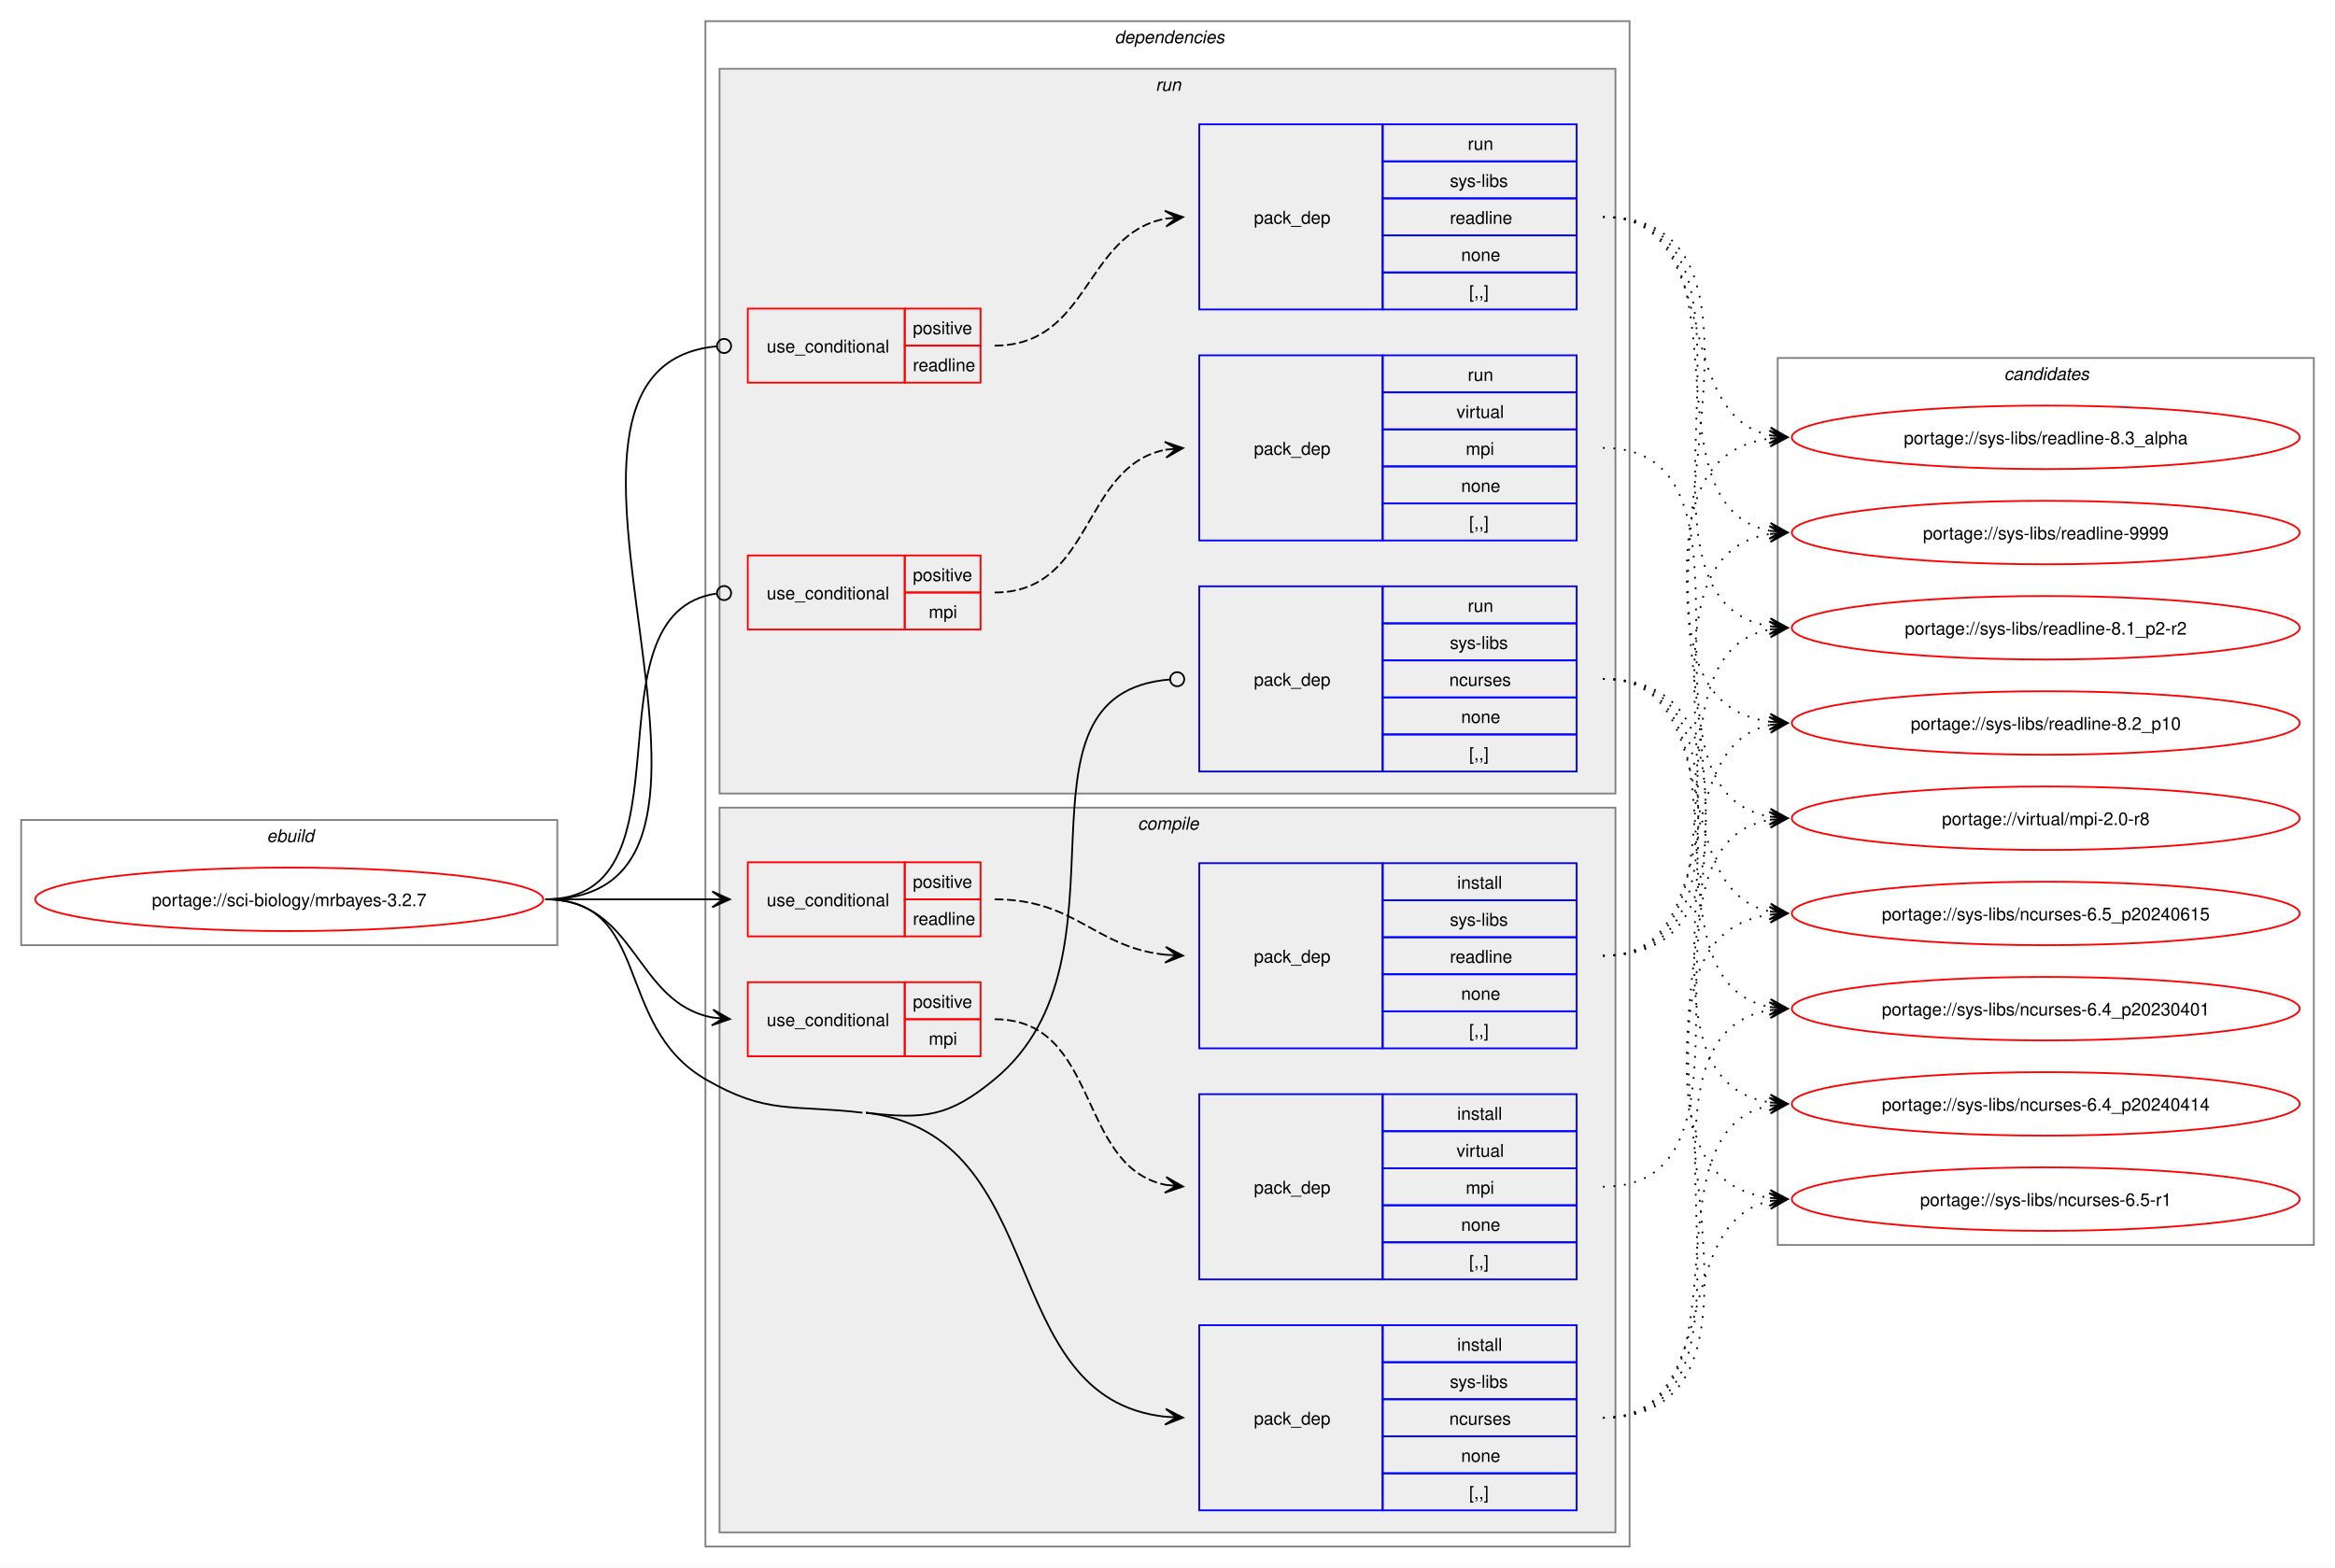
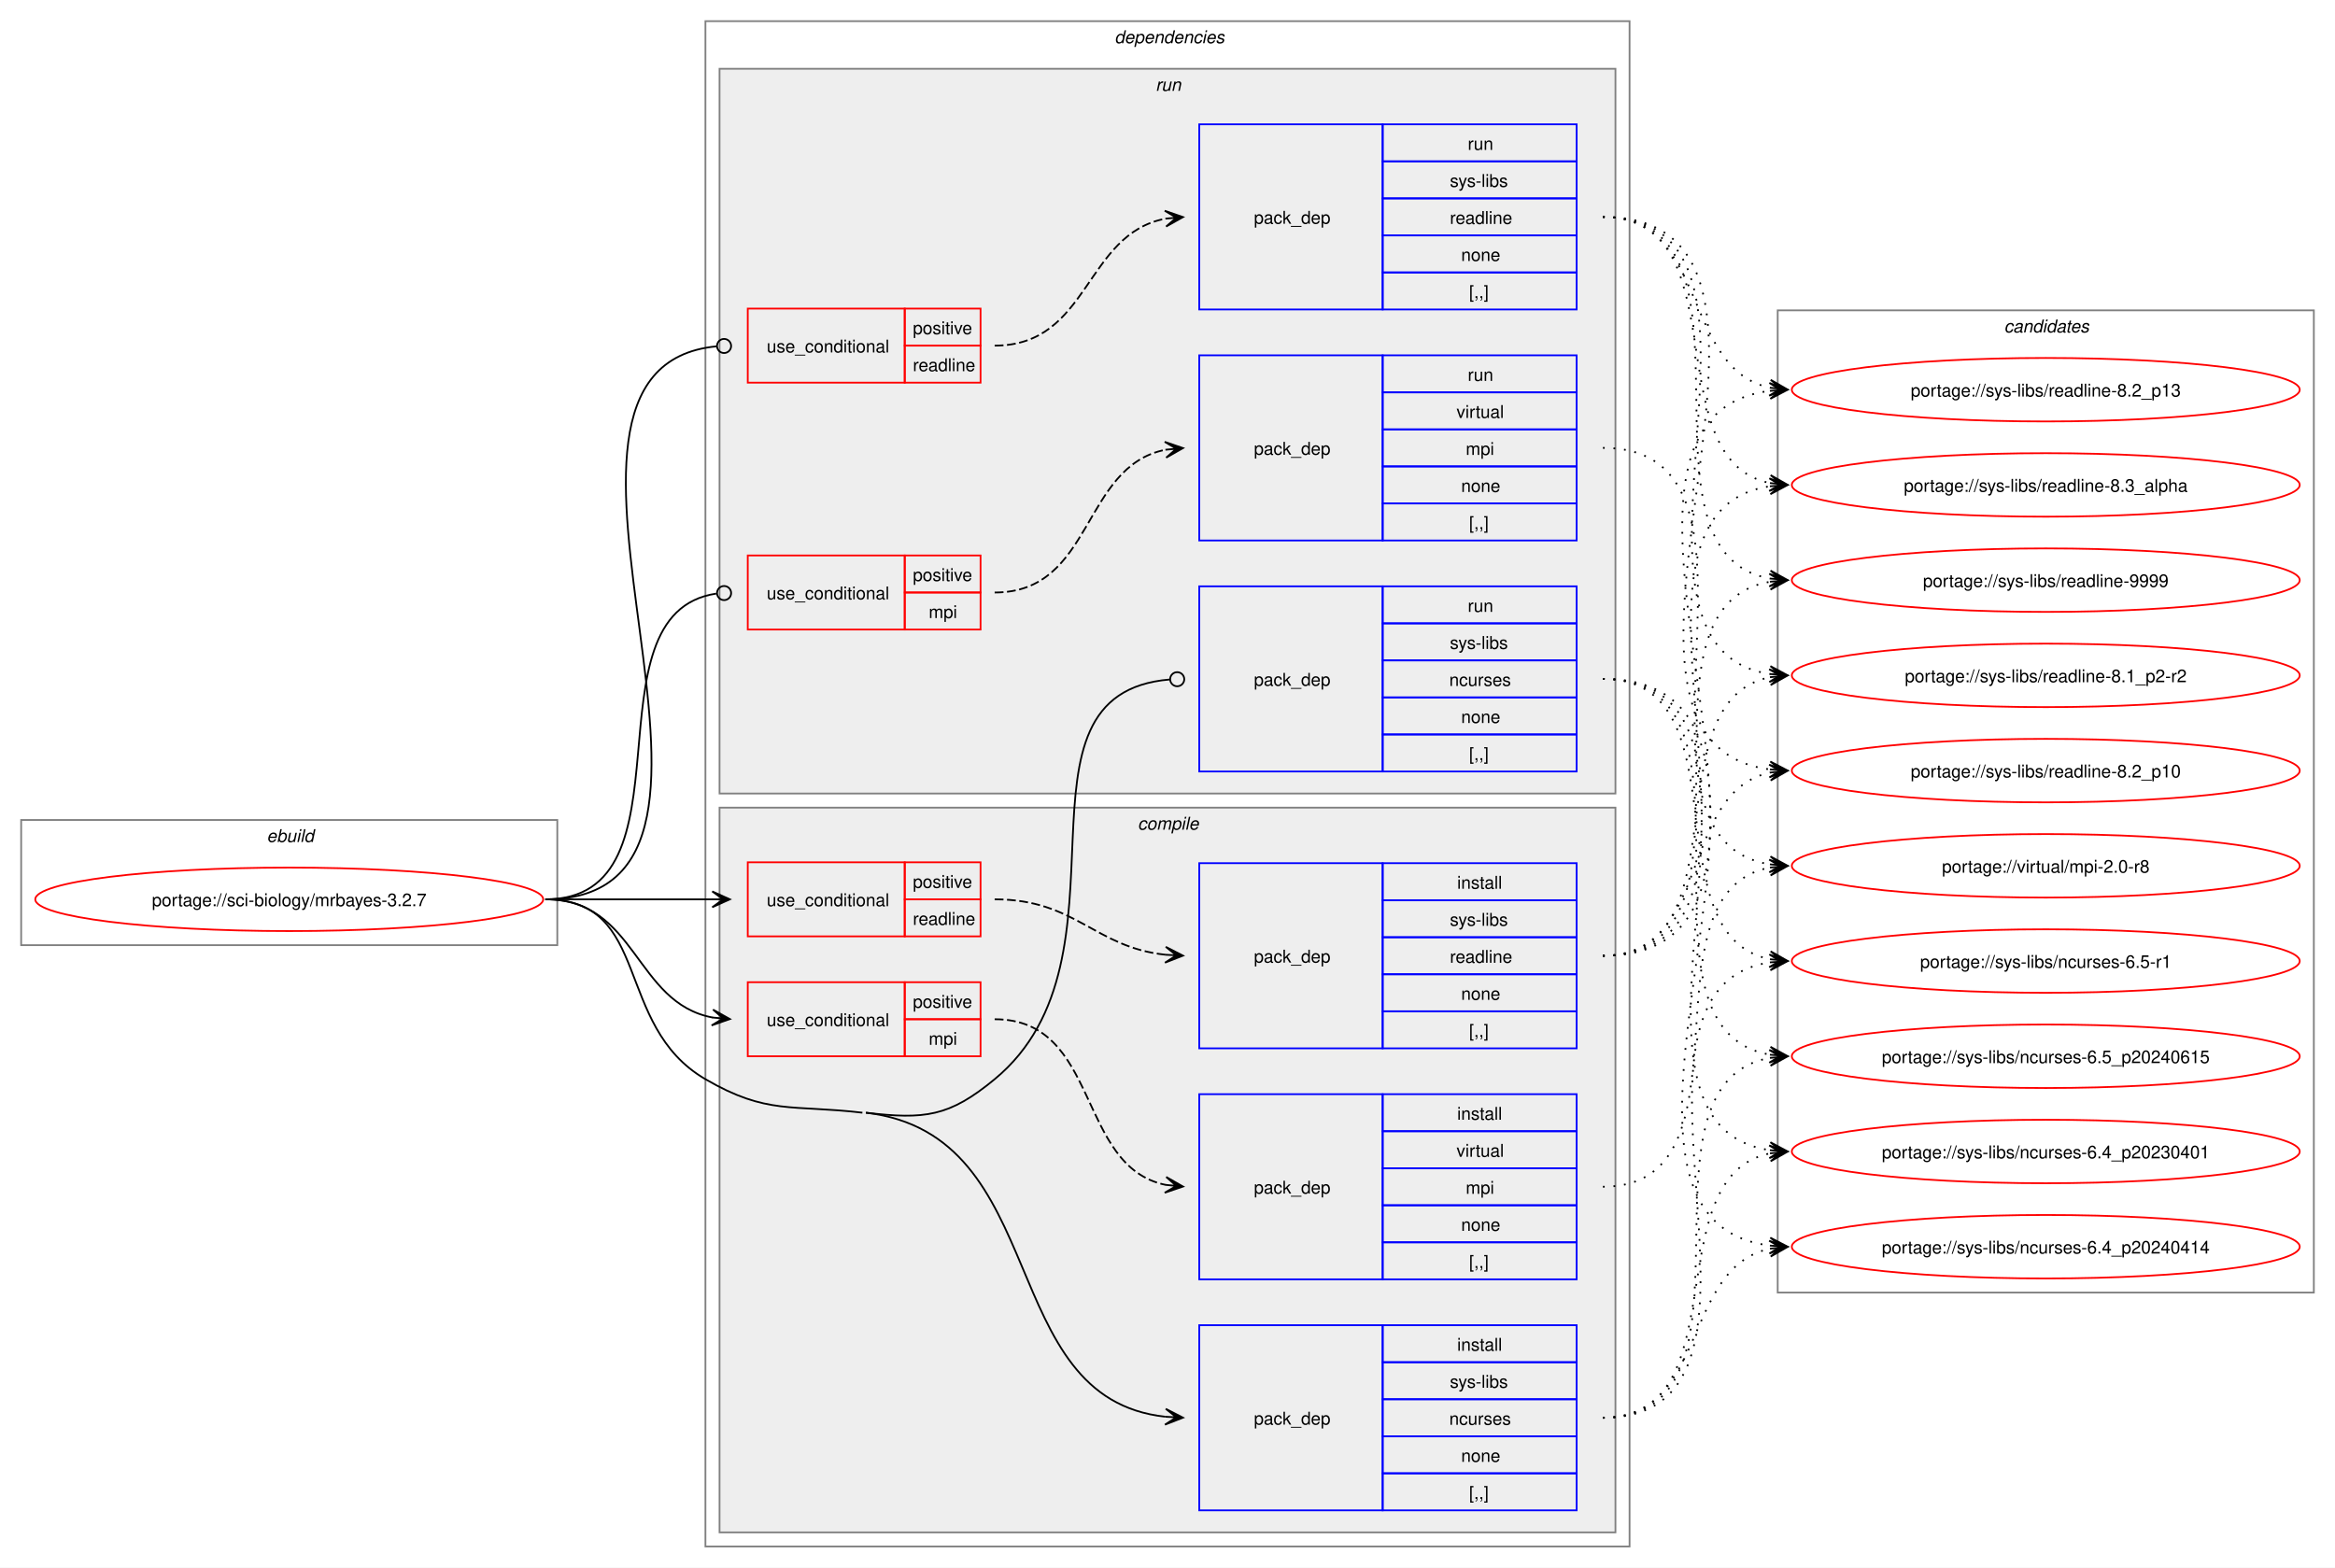
<svg xmlns="http://www.w3.org/2000/svg" xmlns:xlink="http://www.w3.org/1999/xlink" width="1324pt" height="889pt" viewBox="0.00 0.00 1324.00 889.00">
  <g id="graph0" class="graph" transform="scale(1 1) rotate(0) translate(4 885)">
    <polygon fill="white" stroke="none" points="-4,4 -4,-885 1320,-885 1320,4 -4,4" />
    <g id="clust1" class="cluster">
      <polygon fill="none" stroke="gray" points="8,-349 8,-420 312,-420 312,-349 8,-349" />
      <text text-anchor="start" x="147.25" y="-407.5" font-family="Helvetica,sans-Serif" font-style="italic" font-size="10.00">ebuild</text>
    </g>
    <g id="clust2" class="cluster">
      <polygon fill="none" stroke="gray" points="396,-8 396,-873 920,-873 920,-8 396,-8" />
      <text text-anchor="start" x="628" y="-860.5" font-family="Helvetica,sans-Serif" font-style="italic" font-size="10.00">dependencies</text>
    </g>
    <g id="clust3" class="cluster">
      <polygon fill="#eeeeee" stroke="gray" points="404,-16 404,-427 912,-427 912,-16 404,-16" />
      <text text-anchor="start" x="641.12" y="-414.5" font-family="Helvetica,sans-Serif" font-style="italic" font-size="10.00">compile</text>
    </g>
    <g id="clust10" class="cluster">
      <polygon fill="#eeeeee" stroke="gray" points="404,-435 404,-846 912,-846 912,-435 404,-435" />
      <text text-anchor="start" x="651.25" y="-833.5" font-family="Helvetica,sans-Serif" font-style="italic" font-size="10.00">run</text>
    </g>
    <g id="clust16" class="cluster">
-       <polygon fill="none" stroke="gray" points="1004,-179 1004,-682 1308,-682 1308,-179 1004,-179" />
-       <text text-anchor="start" x="1132.38" y="-669.5" font-family="Helvetica,sans-Serif" font-style="italic" font-size="10.00">candidates</text>
+       <polygon fill="none" stroke="gray" points="1004,-152 1004,-709 1308,-709 1308,-152 1004,-152" />
+       <text text-anchor="start" x="1132.38" y="-696.5" font-family="Helvetica,sans-Serif" font-style="italic" font-size="10.00">candidates</text>
    </g>
    <g id="node1" class="node">
      <g id="a_node1">
        <a xlink:href="../sci-biology/mrbayes-3.2.7.svg" xlink:title="portage://sci-biology/mrbayes-3.2.7">
          <ellipse fill="none" stroke="red" cx="160" cy="-375" rx="144" ry="18" />
          <text text-anchor="middle" x="160" y="-371.12" font-family="Helvetica,sans-Serif" font-size="10.00">portage://sci-biology/mrbayes-3.2.7</text>
        </a>
      </g>
    </g>
    <g id="node2" class="node">
      <polygon fill="none" stroke="red" points="420,-286 420,-328 509,-328 509,-286 420,-286" />
      <text text-anchor="start" x="430.75" y="-303.12" font-family="Helvetica,sans-Serif" font-size="10.00">use_conditional</text>
      <polygon fill="none" stroke="red" points="509,-307 509,-328 552,-328 552,-307 509,-307" />
      <text text-anchor="start" x="513.62" y="-313.5" font-family="Helvetica,sans-Serif" font-size="10.00">positive</text>
      <polygon fill="none" stroke="red" points="509,-286 509,-307 552,-307 552,-286 509,-286" />
      <text text-anchor="start" x="522.62" y="-292.5" font-family="Helvetica,sans-Serif" font-size="10.00">mpi</text>
    </g>
    <g id="edge2" class="edge">
      <path fill="none" stroke="black" d="M305.23,-375C357.21,-375 355.7,-316.23 400.15,-307.96" />
      <polygon fill="black" stroke="black" points="409.86,-307.11 400.29,-312.47 406.09,-307.44 399.9,-307.98 399.9,-307.98 399.9,-307.98 406.09,-307.44 399.5,-303.5 409.86,-307.11" />
    </g>
    <g id="node4" class="node">
      <polygon fill="none" stroke="red" points="420,-354 420,-396 509,-396 509,-354 420,-354" />
      <text text-anchor="start" x="430.75" y="-371.12" font-family="Helvetica,sans-Serif" font-size="10.00">use_conditional</text>
      <polygon fill="none" stroke="red" points="509,-375 509,-396 552,-396 552,-375 509,-375" />
      <text text-anchor="start" x="513.62" y="-381.5" font-family="Helvetica,sans-Serif" font-size="10.00">positive</text>
      <polygon fill="none" stroke="red" points="509,-354 509,-375 552,-375 552,-354 509,-354" />
      <text text-anchor="start" x="513.62" y="-360.5" font-family="Helvetica,sans-Serif" font-size="10.00">readline</text>
    </g>
    <g id="edge4" class="edge">
      <path fill="none" stroke="black" d="M305.23,-375C348.41,-375 361.87,-375 400.17,-375" />
      <polygon fill="black" stroke="black" points="409.85,-375 399.85,-379.5 406.07,-375 399.85,-375 399.85,-375 399.85,-375 406.07,-375 399.85,-370.5 409.85,-375" />
    </g>
    <g id="node6" class="node">
      <polygon fill="none" stroke="blue" points="676,-28.5 676,-133.5 780,-133.5 780,-28.5 676,-28.5" />
      <text text-anchor="start" x="707" y="-77.12" font-family="Helvetica,sans-Serif" font-size="10.00">pack_dep</text>
      <polygon fill="none" stroke="blue" points="780,-112.5 780,-133.5 890,-133.5 890,-112.5 780,-112.5" />
      <text text-anchor="start" x="822.25" y="-119" font-family="Helvetica,sans-Serif" font-size="10.00">install</text>
      <polygon fill="none" stroke="blue" points="780,-91.5 780,-112.5 890,-112.5 890,-91.5 780,-91.5" />
      <text text-anchor="start" x="818.12" y="-98" font-family="Helvetica,sans-Serif" font-size="10.00">sys-libs</text>
      <polygon fill="none" stroke="blue" points="780,-70.5 780,-91.5 890,-91.5 890,-70.5 780,-70.5" />
      <text text-anchor="start" x="817.75" y="-77" font-family="Helvetica,sans-Serif" font-size="10.00">ncurses</text>
      <polygon fill="none" stroke="blue" points="780,-49.5 780,-70.5 890,-70.5 890,-49.5 780,-49.5" />
      <text text-anchor="start" x="824.5" y="-56" font-family="Helvetica,sans-Serif" font-size="10.00">none</text>
      <polygon fill="none" stroke="blue" points="780,-28.5 780,-49.5 890,-49.5 890,-28.5 780,-28.5" />
      <text text-anchor="start" x="829" y="-35" font-family="Helvetica,sans-Serif" font-size="10.00">[,,]</text>
    </g>
    <g id="edge5" class="edge">
      <path fill="none" stroke="black" d="M487,-254C593.63,-241.45 559.4,-92.07 656.81,-81.58" />
      <polygon fill="black" stroke="black" points="666.78,-81.06 657.03,-86.07 663.01,-81.26 656.8,-81.58 656.8,-81.58 656.8,-81.58 663.01,-81.26 656.56,-77.09 666.78,-81.06" />
      <path fill="none" stroke="black" d="M305.23,-375C365.92,-375 343.55,-303.52 396,-273 430.96,-252.66 444.83,-258.73 485,-254" />
    </g>
    <g id="node7" class="node">
      <polygon fill="none" stroke="red" points="420,-528 420,-570 509,-570 509,-528 420,-528" />
      <text text-anchor="start" x="430.75" y="-545.12" font-family="Helvetica,sans-Serif" font-size="10.00">use_conditional</text>
      <polygon fill="none" stroke="red" points="509,-549 509,-570 552,-570 552,-549 509,-549" />
      <text text-anchor="start" x="513.62" y="-555.5" font-family="Helvetica,sans-Serif" font-size="10.00">positive</text>
      <polygon fill="none" stroke="red" points="509,-528 509,-549 552,-549 552,-528 509,-528" />
      <text text-anchor="start" x="522.62" y="-534.5" font-family="Helvetica,sans-Serif" font-size="10.00">mpi</text>
    </g>
    <g id="edge7" class="edge">
      <path fill="none" stroke="black" d="M305.23,-375C392.57,-375 325.64,-536.98 402.12,-548.37" />
      <ellipse fill="none" stroke="black" cx="406.58" cy="-548.68" rx="4" ry="4" />
    </g>
    <g id="node9" class="node">
      <polygon fill="none" stroke="red" points="420,-668 420,-710 509,-710 509,-668 420,-668" />
      <text text-anchor="start" x="430.75" y="-685.12" font-family="Helvetica,sans-Serif" font-size="10.00">use_conditional</text>
      <polygon fill="none" stroke="red" points="509,-689 509,-710 552,-710 552,-689 509,-689" />
      <text text-anchor="start" x="513.62" y="-695.5" font-family="Helvetica,sans-Serif" font-size="10.00">positive</text>
      <polygon fill="none" stroke="red" points="509,-668 509,-689 552,-689 552,-668 509,-668" />
      <text text-anchor="start" x="513.62" y="-674.5" font-family="Helvetica,sans-Serif" font-size="10.00">readline</text>
    </g>
    <g id="edge9" class="edge">
      <path fill="none" stroke="black" d="M305.23,-375C449.48,-375 271.4,-676.25 402.43,-688.61" />
      <ellipse fill="none" stroke="black" cx="406.57" cy="-688.8" rx="4" ry="4" />
    </g>
    <g id="node11" class="node">
      <polygon fill="none" stroke="blue" points="676,-447.5 676,-552.5 780,-552.5 780,-447.5 676,-447.5" />
      <text text-anchor="start" x="707" y="-496.12" font-family="Helvetica,sans-Serif" font-size="10.00">pack_dep</text>
      <polygon fill="none" stroke="blue" points="780,-531.5 780,-552.5 890,-552.5 890,-531.5 780,-531.5" />
      <text text-anchor="start" x="828.25" y="-538" font-family="Helvetica,sans-Serif" font-size="10.00">run</text>
      <polygon fill="none" stroke="blue" points="780,-510.5 780,-531.5 890,-531.5 890,-510.5 780,-510.5" />
      <text text-anchor="start" x="818.12" y="-517" font-family="Helvetica,sans-Serif" font-size="10.00">sys-libs</text>
      <polygon fill="none" stroke="blue" points="780,-489.5 780,-510.5 890,-510.5 890,-489.5 780,-489.5" />
      <text text-anchor="start" x="817.75" y="-496" font-family="Helvetica,sans-Serif" font-size="10.00">ncurses</text>
      <polygon fill="none" stroke="blue" points="780,-468.5 780,-489.5 890,-489.5 890,-468.5 780,-468.5" />
      <text text-anchor="start" x="824.5" y="-475" font-family="Helvetica,sans-Serif" font-size="10.00">none</text>
      <polygon fill="none" stroke="blue" points="780,-447.5 780,-468.5 890,-468.5 890,-447.5 780,-447.5" />
      <text text-anchor="start" x="829" y="-454" font-family="Helvetica,sans-Serif" font-size="10.00">[,,]</text>
    </g>
    <g id="edge10" class="edge">
      <path fill="none" stroke="black" d="M487,-254C520.3,-250.08 534.16,-251.64 560,-273 643.77,-342.23 561.06,-491.54 659.28,-499.66" />
      <ellipse fill="none" stroke="black" cx="663.5" cy="-499.82" rx="4" ry="4" />
    </g>
    <g id="node3" class="node">
      <polygon fill="none" stroke="blue" points="676,-159.5 676,-264.5 780,-264.5 780,-159.5 676,-159.5" />
      <text text-anchor="start" x="707" y="-208.12" font-family="Helvetica,sans-Serif" font-size="10.00">pack_dep</text>
      <polygon fill="none" stroke="blue" points="780,-243.5 780,-264.5 890,-264.5 890,-243.5 780,-243.5" />
      <text text-anchor="start" x="822.25" y="-250" font-family="Helvetica,sans-Serif" font-size="10.00">install</text>
      <polygon fill="none" stroke="blue" points="780,-222.5 780,-243.5 890,-243.5 890,-222.5 780,-222.5" />
      <text text-anchor="start" x="821.88" y="-229" font-family="Helvetica,sans-Serif" font-size="10.00">virtual</text>
      <polygon fill="none" stroke="blue" points="780,-201.5 780,-222.5 890,-222.5 890,-201.5 780,-201.5" />
      <text text-anchor="start" x="827.12" y="-208" font-family="Helvetica,sans-Serif" font-size="10.00">mpi</text>
      <polygon fill="none" stroke="blue" points="780,-180.5 780,-201.5 890,-201.5 890,-180.5 780,-180.5" />
      <text text-anchor="start" x="824.5" y="-187" font-family="Helvetica,sans-Serif" font-size="10.00">none</text>
      <polygon fill="none" stroke="blue" points="780,-159.5 780,-180.5 890,-180.5 890,-159.5 780,-159.5" />
      <text text-anchor="start" x="829" y="-166" font-family="Helvetica,sans-Serif" font-size="10.00">[,,]</text>
    </g>
    <g id="edge1" class="edge">
      <path fill="none" stroke="black" stroke-dasharray="5,2" d="M560,-307C619.93,-307 606.23,-223.5 656.95,-213.07" />
      <polygon fill="black" stroke="black" points="666.79,-212.12 657.27,-217.56 663.02,-212.48 656.83,-213.08 656.83,-213.08 656.83,-213.08 663.02,-212.48 656.4,-208.6 666.79,-212.12" />
    </g>
    <g id="node12" class="node">
      <g id="a_node12">
        <a xlink:href="../virtual/mpi-2.0-r8.svg" xlink:title="portage://virtual/mpi-2.0-r8">
-           <ellipse fill="none" stroke="red" cx="1156" cy="-421" rx="144" ry="18" />
-           <text text-anchor="middle" x="1156" y="-417.12" font-family="Helvetica,sans-Serif" font-size="10.00">portage://virtual/mpi-2.0-r8</text>
+           <ellipse fill="none" stroke="red" cx="1156" cy="-394" rx="144" ry="18" />
+           <text text-anchor="middle" x="1156" y="-390.12" font-family="Helvetica,sans-Serif" font-size="10.00">portage://virtual/mpi-2.0-r8</text>
        </a>
      </g>
    </g>
    <g id="edge11" class="edge">
-       <path fill="none" stroke="black" stroke-dasharray="1,5" d="M904.89,-212C1005.05,-212 914.14,-405.38 999.74,-420.11" />
-       <polygon fill="black" stroke="black" points="1009.55,-420.9 999.22,-424.59 1005.78,-420.6 999.58,-420.1 999.58,-420.1 999.58,-420.1 1005.78,-420.6 999.94,-415.62 1009.55,-420.9" />
+       <path fill="none" stroke="black" stroke-dasharray="1,5" d="M904.89,-212C994.45,-212 923.85,-378.7 999.64,-393.02" />
+       <polygon fill="black" stroke="black" points="1009.55,-393.89 999.2,-397.5 1005.78,-393.56 999.59,-393.02 999.59,-393.02 999.59,-393.02 1005.78,-393.56 999.99,-388.53 1009.55,-393.89" />
    </g>
    <g id="node5" class="node">
      <polygon fill="none" stroke="blue" points="676,-290.5 676,-395.5 780,-395.5 780,-290.5 676,-290.5" />
      <text text-anchor="start" x="707" y="-339.12" font-family="Helvetica,sans-Serif" font-size="10.00">pack_dep</text>
      <polygon fill="none" stroke="blue" points="780,-374.5 780,-395.5 890,-395.5 890,-374.5 780,-374.5" />
      <text text-anchor="start" x="822.25" y="-381" font-family="Helvetica,sans-Serif" font-size="10.00">install</text>
      <polygon fill="none" stroke="blue" points="780,-353.5 780,-374.5 890,-374.5 890,-353.5 780,-353.5" />
      <text text-anchor="start" x="818.12" y="-360" font-family="Helvetica,sans-Serif" font-size="10.00">sys-libs</text>
      <polygon fill="none" stroke="blue" points="780,-332.5 780,-353.5 890,-353.5 890,-332.5 780,-332.5" />
      <text text-anchor="start" x="818.12" y="-339" font-family="Helvetica,sans-Serif" font-size="10.00">readline</text>
      <polygon fill="none" stroke="blue" points="780,-311.5 780,-332.5 890,-332.5 890,-311.5 780,-311.5" />
      <text text-anchor="start" x="824.5" y="-318" font-family="Helvetica,sans-Serif" font-size="10.00">none</text>
      <polygon fill="none" stroke="blue" points="780,-290.5 780,-311.5 890,-311.5 890,-290.5 780,-290.5" />
      <text text-anchor="start" x="829" y="-297" font-family="Helvetica,sans-Serif" font-size="10.00">[,,]</text>
    </g>
    <g id="edge3" class="edge">
      <path fill="none" stroke="black" stroke-dasharray="5,2" d="M560,-375C606.15,-375 616.45,-347.8 657,-343.56" />
      <polygon fill="black" stroke="black" points="666.78,-343.06 657.02,-348.06 663.01,-343.25 656.8,-343.57 656.8,-343.57 656.8,-343.57 663.01,-343.25 656.57,-339.07 666.78,-343.06" />
    </g>
    <g id="node13" class="node">
      <g id="a_node13">
        <a xlink:href="../sys-libs/readline-9999.svg" xlink:title="portage://sys-libs/readline-9999">
-           <ellipse fill="none" stroke="red" cx="1156" cy="-583" rx="144" ry="18" />
-           <text text-anchor="middle" x="1156" y="-579.12" font-family="Helvetica,sans-Serif" font-size="10.00">portage://sys-libs/readline-9999</text>
+           <ellipse fill="none" stroke="red" cx="1156" cy="-556" rx="144" ry="18" />
+           <text text-anchor="middle" x="1156" y="-552.12" font-family="Helvetica,sans-Serif" font-size="10.00">portage://sys-libs/readline-9999</text>
        </a>
      </g>
    </g>
    <g id="edge12" class="edge">
-       <path fill="none" stroke="black" stroke-dasharray="1,5" d="M904.89,-343C1017.49,-343 902.6,-566.87 999.65,-582.18" />
-       <polygon fill="black" stroke="black" points="1009.55,-582.91 999.25,-586.66 1005.78,-582.63 999.58,-582.17 999.58,-582.17 999.58,-582.17 1005.78,-582.63 999.91,-577.69 1009.55,-582.91" />
+       <path fill="none" stroke="black" stroke-dasharray="1,5" d="M904.89,-343C1006.68,-343 912.59,-540.48 999.85,-555.14" />
+       <polygon fill="black" stroke="black" points="1009.55,-555.9 999.23,-559.61 1005.78,-555.61 999.58,-555.12 999.58,-555.12 999.58,-555.12 1005.78,-555.61 999.93,-550.63 1009.55,-555.9" />
    </g>
    <g id="node14" class="node">
      <g id="a_node14">
        <a xlink:href="../sys-libs/readline-8.3_alpha.svg" xlink:title="portage://sys-libs/readline-8.3_alpha">
-           <ellipse fill="none" stroke="red" cx="1156" cy="-637" rx="144" ry="18" />
-           <text text-anchor="middle" x="1156" y="-633.12" font-family="Helvetica,sans-Serif" font-size="10.00">portage://sys-libs/readline-8.3_alpha</text>
+           <ellipse fill="none" stroke="red" cx="1156" cy="-610" rx="144" ry="18" />
+           <text text-anchor="middle" x="1156" y="-606.12" font-family="Helvetica,sans-Serif" font-size="10.00">portage://sys-libs/readline-8.3_alpha</text>
        </a>
      </g>
    </g>
    <g id="edge13" class="edge">
-       <path fill="none" stroke="black" stroke-dasharray="1,5" d="M904.89,-343C1039.84,-343 881.37,-620.58 999.7,-636.31" />
-       <polygon fill="black" stroke="black" points="1009.55,-636.92 999.29,-640.79 1005.78,-636.69 999.57,-636.3 999.57,-636.3 999.57,-636.3 1005.78,-636.69 999.85,-631.81 1009.55,-636.92" />
+       <path fill="none" stroke="black" stroke-dasharray="1,5" d="M904.89,-343C1028.55,-343 892.18,-593.57 999.59,-609.23" />
+       <polygon fill="black" stroke="black" points="1009.55,-609.92 999.27,-613.72 1005.78,-609.66 999.57,-609.23 999.57,-609.23 999.57,-609.23 1005.78,-609.66 999.88,-604.74 1009.55,-609.92" />
    </g>
    <g id="node15" class="node">
      <g id="a_node15">
-         <a xlink:href="../sys-libs/readline-8.2_p10.svg" xlink:title="portage://sys-libs/readline-8.2_p10">
-           <ellipse fill="none" stroke="red" cx="1156" cy="-475" rx="144" ry="18" />
-           <text text-anchor="middle" x="1156" y="-471.12" font-family="Helvetica,sans-Serif" font-size="10.00">portage://sys-libs/readline-8.2_p10</text>
+         <a xlink:href="../sys-libs/readline-8.2_p13.svg" xlink:title="portage://sys-libs/readline-8.2_p13">
+           <ellipse fill="none" stroke="red" cx="1156" cy="-664" rx="144" ry="18" />
+           <text text-anchor="middle" x="1156" y="-660.12" font-family="Helvetica,sans-Serif" font-size="10.00">portage://sys-libs/readline-8.2_p13</text>
        </a>
      </g>
    </g>
    <g id="edge14" class="edge">
-       <path fill="none" stroke="black" stroke-dasharray="1,5" d="M904.89,-343C976.13,-343 939.92,-461.45 999.83,-473.94" />
-       <polygon fill="black" stroke="black" points="1009.55,-474.88 999.16,-478.39 1005.79,-474.52 999.6,-473.91 999.6,-473.91 999.6,-473.91 1005.79,-474.52 1000.04,-469.44 1009.55,-474.88" />
+       <path fill="none" stroke="black" stroke-dasharray="1,5" d="M904.89,-343C1051.15,-343 870.56,-647.3 999.59,-663.34" />
+       <polygon fill="black" stroke="black" points="1009.55,-663.93 999.3,-667.83 1005.77,-663.71 999.57,-663.34 999.57,-663.34 999.57,-663.34 1005.77,-663.71 999.83,-658.85 1009.55,-663.93" />
    </g>
    <g id="node16" class="node">
      <g id="a_node16">
-         <a xlink:href="../sys-libs/readline-8.1_p2-r2.svg" xlink:title="portage://sys-libs/readline-8.1_p2-r2">
-           <ellipse fill="none" stroke="red" cx="1156" cy="-529" rx="144" ry="18" />
-           <text text-anchor="middle" x="1156" y="-525.12" font-family="Helvetica,sans-Serif" font-size="10.00">portage://sys-libs/readline-8.1_p2-r2</text>
+         <a xlink:href="../sys-libs/readline-8.2_p10.svg" xlink:title="portage://sys-libs/readline-8.2_p10">
+           <ellipse fill="none" stroke="red" cx="1156" cy="-448" rx="144" ry="18" />
+           <text text-anchor="middle" x="1156" y="-444.12" font-family="Helvetica,sans-Serif" font-size="10.00">portage://sys-libs/readline-8.2_p10</text>
        </a>
      </g>
    </g>
    <g id="edge15" class="edge">
-       <path fill="none" stroke="black" stroke-dasharray="1,5" d="M904.89,-343C996.11,-343 922.26,-514.06 999.94,-528.09" />
-       <polygon fill="black" stroke="black" points="1009.55,-528.9 999.21,-532.54 1005.78,-528.58 999.59,-528.06 999.59,-528.06 999.59,-528.06 1005.78,-528.58 999.97,-523.57 1009.55,-528.9" />
+       <path fill="none" stroke="black" stroke-dasharray="1,5" d="M904.89,-343C967.15,-343 947.38,-435.67 999.71,-446.89" />
+       <polygon fill="black" stroke="black" points="1009.55,-447.88 999.15,-451.36 1005.79,-447.5 999.6,-446.88 999.6,-446.88 999.6,-446.88 1005.79,-447.5 1000.05,-442.4 1009.55,-447.88" />
    </g>
    <g id="node17" class="node">
      <g id="a_node17">
-         <a xlink:href="../sys-libs/ncurses-6.5_p20240615.svg" xlink:title="portage://sys-libs/ncurses-6.5_p20240615">
-           <ellipse fill="none" stroke="red" cx="1156" cy="-367" rx="144" ry="18" />
-           <text text-anchor="middle" x="1156" y="-363.12" font-family="Helvetica,sans-Serif" font-size="10.00">portage://sys-libs/ncurses-6.5_p20240615</text>
+         <a xlink:href="../sys-libs/readline-8.1_p2-r2.svg" xlink:title="portage://sys-libs/readline-8.1_p2-r2">
+           <ellipse fill="none" stroke="red" cx="1156" cy="-502" rx="144" ry="18" />
+           <text text-anchor="middle" x="1156" y="-498.12" font-family="Helvetica,sans-Serif" font-size="10.00">portage://sys-libs/readline-8.1_p2-r2</text>
        </a>
      </g>
    </g>
    <g id="edge16" class="edge">
-       <path fill="none" stroke="black" stroke-dasharray="1,5" d="M904.89,-81C1036.46,-81 884.65,-350.49 999.61,-366.28" />
-       <polygon fill="black" stroke="black" points="1009.55,-366.92 999.28,-370.77 1005.78,-366.68 999.57,-366.28 999.57,-366.28 999.57,-366.28 1005.78,-366.68 999.86,-361.78 1009.55,-366.92" />
+       <path fill="none" stroke="black" stroke-dasharray="1,5" d="M904.89,-343C985.81,-343 931.53,-487.44 999.78,-500.98" />
+       <polygon fill="black" stroke="black" points="1009.55,-501.89 999.18,-505.45 1005.79,-501.54 999.59,-500.97 999.59,-500.97 999.59,-500.97 1005.79,-501.54 1000.01,-496.49 1009.55,-501.89" />
    </g>
    <g id="node18" class="node">
      <g id="a_node18">
-         <a xlink:href="../sys-libs/ncurses-6.5-r1.svg" xlink:title="portage://sys-libs/ncurses-6.5-r1">
-           <ellipse fill="none" stroke="red" cx="1156" cy="-205" rx="144" ry="18" />
-           <text text-anchor="middle" x="1156" y="-201.12" font-family="Helvetica,sans-Serif" font-size="10.00">portage://sys-libs/ncurses-6.5-r1</text>
+         <a xlink:href="../sys-libs/ncurses-6.5_p20240615.svg" xlink:title="portage://sys-libs/ncurses-6.5_p20240615">
+           <ellipse fill="none" stroke="red" cx="1156" cy="-286" rx="144" ry="18" />
+           <text text-anchor="middle" x="1156" y="-282.12" font-family="Helvetica,sans-Serif" font-size="10.00">portage://sys-libs/ncurses-6.5_p20240615</text>
        </a>
      </g>
    </g>
    <g id="edge17" class="edge">
-       <path fill="none" stroke="black" stroke-dasharray="1,5" d="M904.89,-81C973.39,-81 942.24,-191.81 999.84,-203.93" />
-       <polygon fill="black" stroke="black" points="1009.55,-204.88 999.16,-208.38 1005.79,-204.51 999.6,-203.9 999.6,-203.9 999.6,-203.9 1005.79,-204.51 1000.04,-199.43 1009.55,-204.88" />
+       <path fill="none" stroke="black" stroke-dasharray="1,5" d="M904.89,-81C1003.43,-81 915.66,-270.3 999.65,-285.09" />
+       <polygon fill="black" stroke="black" points="1009.55,-285.9 999.22,-289.57 1005.78,-285.59 999.58,-285.08 999.58,-285.08 999.58,-285.08 1005.78,-285.59 999.95,-280.6 1009.55,-285.9" />
    </g>
    <g id="node19" class="node">
      <g id="a_node19">
-         <a xlink:href="../sys-libs/ncurses-6.4_p20240414.svg" xlink:title="portage://sys-libs/ncurses-6.4_p20240414">
-           <ellipse fill="none" stroke="red" cx="1156" cy="-259" rx="144" ry="18" />
-           <text text-anchor="middle" x="1156" y="-255.12" font-family="Helvetica,sans-Serif" font-size="10.00">portage://sys-libs/ncurses-6.4_p20240414</text>
+         <a xlink:href="../sys-libs/ncurses-6.5-r1.svg" xlink:title="portage://sys-libs/ncurses-6.5-r1">
+           <ellipse fill="none" stroke="red" cx="1156" cy="-340" rx="144" ry="18" />
+           <text text-anchor="middle" x="1156" y="-336.12" font-family="Helvetica,sans-Serif" font-size="10.00">portage://sys-libs/ncurses-6.5-r1</text>
        </a>
      </g>
    </g>
    <g id="edge18" class="edge">
-       <path fill="none" stroke="black" stroke-dasharray="1,5" d="M904.89,-81C992.98,-81 925.12,-244.03 999.82,-258.04" />
-       <polygon fill="black" stroke="black" points="1009.55,-258.89 999.2,-262.51 1005.78,-258.56 999.59,-258.02 999.59,-258.02 999.59,-258.02 1005.78,-258.56 999.98,-253.54 1009.55,-258.89" />
+       <path fill="none" stroke="black" stroke-dasharray="1,5" d="M904.89,-81C1025.36,-81 895.07,-324.07 999.87,-339.26" />
+       <polygon fill="black" stroke="black" points="1009.55,-339.92 999.27,-343.73 1005.78,-339.66 999.57,-339.24 999.57,-339.24 999.57,-339.24 1005.78,-339.66 999.88,-334.75 1009.55,-339.92" />
    </g>
    <g id="node20" class="node">
      <g id="a_node20">
+         <a xlink:href="../sys-libs/ncurses-6.4_p20240414.svg" xlink:title="portage://sys-libs/ncurses-6.4_p20240414">
+           <ellipse fill="none" stroke="red" cx="1156" cy="-178" rx="144" ry="18" />
+           <text text-anchor="middle" x="1156" y="-174.12" font-family="Helvetica,sans-Serif" font-size="10.00">portage://sys-libs/ncurses-6.4_p20240414</text>
+         </a>
+       </g>
+     </g>
+     <g id="edge19" class="edge">
+       <path fill="none" stroke="black" stroke-dasharray="1,5" d="M904.89,-81C964.72,-81 949.33,-166.25 999.76,-176.91" />
+       <polygon fill="black" stroke="black" points="1009.55,-177.88 999.16,-181.37 1005.79,-177.51 999.6,-176.89 999.6,-176.89 999.6,-176.89 1005.79,-177.51 1000.05,-172.42 1009.55,-177.88" />
+     </g>
+     <g id="node21" class="node">
+       <g id="a_node21">
        <a xlink:href="../sys-libs/ncurses-6.4_p20230401.svg" xlink:title="portage://sys-libs/ncurses-6.4_p20230401">
-           <ellipse fill="none" stroke="red" cx="1156" cy="-313" rx="144" ry="18" />
-           <text text-anchor="middle" x="1156" y="-309.12" font-family="Helvetica,sans-Serif" font-size="10.00">portage://sys-libs/ncurses-6.4_p20230401</text>
-         </a>
-       </g>
-     </g>
-     <g id="edge19" class="edge">
-       <path fill="none" stroke="black" stroke-dasharray="1,5" d="M904.89,-81C1014.24,-81 905.63,-296.97 999.66,-312.16" />
-       <polygon fill="black" stroke="black" points="1009.55,-312.91 999.24,-316.64 1005.78,-312.62 999.58,-312.15 999.58,-312.15 999.58,-312.15 1005.78,-312.62 999.92,-307.67 1009.55,-312.91" />
+           <ellipse fill="none" stroke="red" cx="1156" cy="-232" rx="144" ry="18" />
+           <text text-anchor="middle" x="1156" y="-228.12" font-family="Helvetica,sans-Serif" font-size="10.00">portage://sys-libs/ncurses-6.4_p20230401</text>
+         </a>
+       </g>
+     </g>
+     <g id="edge20" class="edge">
+       <path fill="none" stroke="black" stroke-dasharray="1,5" d="M904.89,-81C982.85,-81 934.14,-217.61 999.73,-230.96" />
+       <polygon fill="black" stroke="black" points="1009.55,-231.89 999.17,-235.42 1005.79,-231.53 999.6,-230.94 999.6,-230.94 999.6,-230.94 1005.79,-231.53 1000.02,-226.46 1009.55,-231.89" />
    </g>
    <g id="node8" class="node">
      <polygon fill="none" stroke="blue" points="676,-578.5 676,-683.5 780,-683.5 780,-578.5 676,-578.5" />
      <text text-anchor="start" x="707" y="-627.12" font-family="Helvetica,sans-Serif" font-size="10.00">pack_dep</text>
      <polygon fill="none" stroke="blue" points="780,-662.5 780,-683.5 890,-683.5 890,-662.5 780,-662.5" />
      <text text-anchor="start" x="828.25" y="-669" font-family="Helvetica,sans-Serif" font-size="10.00">run</text>
      <polygon fill="none" stroke="blue" points="780,-641.5 780,-662.5 890,-662.5 890,-641.5 780,-641.5" />
      <text text-anchor="start" x="821.88" y="-648" font-family="Helvetica,sans-Serif" font-size="10.00">virtual</text>
      <polygon fill="none" stroke="blue" points="780,-620.5 780,-641.5 890,-641.5 890,-620.5 780,-620.5" />
      <text text-anchor="start" x="827.12" y="-627" font-family="Helvetica,sans-Serif" font-size="10.00">mpi</text>
      <polygon fill="none" stroke="blue" points="780,-599.5 780,-620.5 890,-620.5 890,-599.5 780,-599.5" />
      <text text-anchor="start" x="824.5" y="-606" font-family="Helvetica,sans-Serif" font-size="10.00">none</text>
      <polygon fill="none" stroke="blue" points="780,-578.5 780,-599.5 890,-599.5 890,-578.5 780,-578.5" />
      <text text-anchor="start" x="829" y="-585" font-family="Helvetica,sans-Serif" font-size="10.00">[,,]</text>
    </g>
    <g id="edge6" class="edge">
      <path fill="none" stroke="black" stroke-dasharray="5,2" d="M560,-549C616.27,-549 609.08,-620.47 656.91,-629.96" />
      <polygon fill="black" stroke="black" points="666.79,-630.89 656.41,-634.44 663.02,-630.53 656.83,-629.96 656.83,-629.96 656.83,-629.96 663.02,-630.53 657.25,-625.47 666.79,-630.89" />
    </g>
-     <g id="edge20" class="edge">
-       <path fill="none" stroke="black" stroke-dasharray="1,5" d="M904.89,-631C1005.43,-631 913.8,-436.69 999.7,-421.89" />
-       <polygon fill="black" stroke="black" points="1009.55,-421.1 999.94,-426.39 1005.78,-421.4 999.58,-421.9 999.58,-421.9 999.58,-421.9 1005.78,-421.4 999.22,-417.41 1009.55,-421.1" />
+     <g id="edge21" class="edge">
+       <path fill="none" stroke="black" stroke-dasharray="1,5" d="M904.89,-631C1016.31,-631 903.65,-409.92 999.76,-394.81" />
+       <polygon fill="black" stroke="black" points="1009.55,-394.09 999.91,-399.31 1005.78,-394.37 999.58,-394.83 999.58,-394.83 999.58,-394.83 1005.78,-394.37 999.25,-390.34 1009.55,-394.09" />
    </g>
    <g id="node10" class="node">
      <polygon fill="none" stroke="blue" points="676,-709.5 676,-814.5 780,-814.5 780,-709.5 676,-709.5" />
      <text text-anchor="start" x="707" y="-758.12" font-family="Helvetica,sans-Serif" font-size="10.00">pack_dep</text>
      <polygon fill="none" stroke="blue" points="780,-793.5 780,-814.5 890,-814.5 890,-793.5 780,-793.5" />
      <text text-anchor="start" x="828.25" y="-800" font-family="Helvetica,sans-Serif" font-size="10.00">run</text>
      <polygon fill="none" stroke="blue" points="780,-772.5 780,-793.5 890,-793.5 890,-772.5 780,-772.5" />
      <text text-anchor="start" x="818.12" y="-779" font-family="Helvetica,sans-Serif" font-size="10.00">sys-libs</text>
      <polygon fill="none" stroke="blue" points="780,-751.5 780,-772.5 890,-772.5 890,-751.5 780,-751.5" />
      <text text-anchor="start" x="818.12" y="-758" font-family="Helvetica,sans-Serif" font-size="10.00">readline</text>
      <polygon fill="none" stroke="blue" points="780,-730.5 780,-751.5 890,-751.5 890,-730.5 780,-730.5" />
      <text text-anchor="start" x="824.5" y="-737" font-family="Helvetica,sans-Serif" font-size="10.00">none</text>
      <polygon fill="none" stroke="blue" points="780,-709.5 780,-730.5 890,-730.5 890,-709.5 780,-709.5" />
      <text text-anchor="start" x="829" y="-716" font-family="Helvetica,sans-Serif" font-size="10.00">[,,]</text>
    </g>
    <g id="edge8" class="edge">
      <path fill="none" stroke="black" stroke-dasharray="5,2" d="M560,-689C613.98,-689 610.83,-752.36 657,-761.02" />
      <polygon fill="black" stroke="black" points="666.79,-761.89 656.43,-765.49 663.02,-761.56 656.83,-761.01 656.83,-761.01 656.83,-761.01 663.02,-761.56 657.22,-756.53 666.79,-761.89" />
    </g>
-     <g id="edge21" class="edge">
-       <path fill="none" stroke="black" stroke-dasharray="1,5" d="M904.89,-762C993.35,-762 924.81,-598.05 999.77,-583.96" />
-       <polygon fill="black" stroke="black" points="1009.55,-583.11 999.98,-588.46 1005.78,-583.44 999.59,-583.98 999.59,-583.98 999.59,-583.98 1005.78,-583.44 999.2,-579.5 1009.55,-583.11" />
-     </g>
    <g id="edge22" class="edge">
-       <path fill="none" stroke="black" stroke-dasharray="1,5" d="M904.89,-762C973.71,-762 941.97,-650.3 999.79,-638.08" />
-       <polygon fill="black" stroke="black" points="1009.55,-637.12 1000.04,-642.58 1005.79,-637.49 999.6,-638.1 999.6,-638.1 999.6,-638.1 1005.79,-637.49 999.16,-633.62 1009.55,-637.12" />
+       <path fill="none" stroke="black" stroke-dasharray="1,5" d="M904.89,-762C1003.81,-762 915.33,-571.78 999.61,-556.92" />
+       <polygon fill="black" stroke="black" points="1009.55,-556.1 999.95,-561.41 1005.78,-556.41 999.59,-556.92 999.59,-556.92 999.59,-556.92 1005.78,-556.41 999.22,-552.44 1009.55,-556.1" />
    </g>
    <g id="edge23" class="edge">
-       <path fill="none" stroke="black" stroke-dasharray="1,5" d="M904.89,-762C1036.86,-762 884.28,-491.57 999.58,-475.72" />
-       <polygon fill="black" stroke="black" points="1009.55,-475.08 999.86,-480.22 1005.78,-475.32 999.57,-475.73 999.57,-475.73 999.57,-475.73 1005.78,-475.32 999.28,-471.23 1009.55,-475.08" />
+       <path fill="none" stroke="black" stroke-dasharray="1,5" d="M904.89,-762C983.2,-762 933.84,-624.48 999.68,-611.05" />
+       <polygon fill="black" stroke="black" points="1009.55,-610.12 1000.02,-615.54 1005.79,-610.47 999.6,-611.06 999.6,-611.06 999.6,-611.06 1005.79,-610.47 999.17,-606.58 1009.55,-610.12" />
    </g>
    <g id="edge24" class="edge">
-       <path fill="none" stroke="black" stroke-dasharray="1,5" d="M904.89,-762C1014.63,-762 905.28,-545.09 999.62,-529.84" />
-       <polygon fill="black" stroke="black" points="1009.55,-529.09 999.92,-534.33 1005.78,-529.38 999.58,-529.85 999.58,-529.85 999.58,-529.85 1005.78,-529.38 999.24,-525.36 1009.55,-529.09" />
+       <path fill="none" stroke="black" stroke-dasharray="1,5" d="M904.89,-762C965,-762 949.1,-675.87 999.71,-665.1" />
+       <polygon fill="black" stroke="black" points="1009.55,-664.12 1000.05,-669.59 1005.79,-664.5 999.6,-665.11 999.6,-665.11 999.6,-665.11 1005.79,-664.5 999.16,-660.63 1009.55,-664.12" />
    </g>
    <g id="edge25" class="edge">
-       <path fill="none" stroke="black" stroke-dasharray="1,5" d="M904.89,-500C976.46,-500 939.65,-380.66 999.78,-368.07" />
-       <polygon fill="black" stroke="black" points="1009.55,-367.12 1000.04,-372.57 1005.79,-367.49 999.6,-368.09 999.6,-368.09 999.6,-368.09 1005.79,-367.49 999.16,-363.61 1009.55,-367.12" />
+       <path fill="none" stroke="black" stroke-dasharray="1,5" d="M904.89,-762C1048.28,-762 873.21,-464.34 999.8,-448.64" />
+       <polygon fill="black" stroke="black" points="1009.55,-448.07 999.83,-453.15 1005.77,-448.29 999.57,-448.66 999.57,-448.66 999.57,-448.66 1005.77,-448.29 999.3,-444.17 1009.55,-448.07" />
    </g>
    <g id="edge26" class="edge">
-       <path fill="none" stroke="black" stroke-dasharray="1,5" d="M904.89,-500C1040.24,-500 881,-221.47 999.67,-205.7" />
-       <polygon fill="black" stroke="black" points="1009.55,-205.08 999.85,-210.19 1005.78,-205.31 999.57,-205.7 999.57,-205.7 999.57,-205.7 1005.78,-205.31 999.29,-201.21 1009.55,-205.08" />
+       <path fill="none" stroke="black" stroke-dasharray="1,5" d="M904.89,-762C1025.76,-762 894.71,-518 999.84,-502.75" />
+       <polygon fill="black" stroke="black" points="1009.55,-502.08 999.88,-507.25 1005.78,-502.34 999.57,-502.76 999.57,-502.76 999.57,-502.76 1005.78,-502.34 999.27,-498.27 1009.55,-502.08" />
    </g>
    <g id="edge27" class="edge">
-       <path fill="none" stroke="black" stroke-dasharray="1,5" d="M904.89,-500C1017.88,-500 902.24,-275.19 999.61,-259.83" />
-       <polygon fill="black" stroke="black" points="1009.55,-259.09 999.91,-264.32 1005.78,-259.37 999.58,-259.83 999.58,-259.83 999.58,-259.83 1005.78,-259.37 999.25,-255.34 1009.55,-259.09" />
+       <path fill="none" stroke="black" stroke-dasharray="1,5" d="M904.89,-500C1007.07,-500 912.25,-301.59 999.81,-286.86" />
+       <polygon fill="black" stroke="black" points="1009.55,-286.1 999.93,-291.37 1005.78,-286.39 999.58,-286.88 999.58,-286.88 999.58,-286.88 1005.78,-286.39 999.23,-282.39 1009.55,-286.1" />
    </g>
    <g id="edge28" class="edge">
-       <path fill="none" stroke="black" stroke-dasharray="1,5" d="M904.89,-500C996.48,-500 921.94,-328.03 999.9,-313.92" />
-       <polygon fill="black" stroke="black" points="1009.55,-313.1 999.97,-318.43 1005.78,-313.42 999.59,-313.94 999.59,-313.94 999.59,-313.94 1005.78,-313.42 999.21,-309.46 1009.55,-313.1" />
+       <path fill="none" stroke="black" stroke-dasharray="1,5" d="M904.89,-500C986.16,-500 931.23,-354.65 999.73,-341.02" />
+       <polygon fill="black" stroke="black" points="1009.55,-340.11 1000.01,-345.52 1005.79,-340.46 999.6,-341.03 999.6,-341.03 999.6,-341.03 1005.79,-340.46 999.18,-336.55 1009.55,-340.11" />
+     </g>
+     <g id="edge29" class="edge">
+       <path fill="none" stroke="black" stroke-dasharray="1,5" d="M904.89,-500C1051.71,-500 869.82,-194.14 999.95,-178.61" />
+       <polygon fill="black" stroke="black" points="1009.55,-178.07 999.82,-183.13 1005.77,-178.28 999.57,-178.63 999.57,-178.63 999.57,-178.63 1005.77,-178.28 999.31,-174.14 1009.55,-178.07" />
+     </g>
+     <g id="edge30" class="edge">
+       <path fill="none" stroke="black" stroke-dasharray="1,5" d="M904.89,-500C1029.08,-500 891.54,-247.98 999.88,-232.72" />
+       <polygon fill="black" stroke="black" points="1009.55,-232.08 999.87,-237.23 1005.78,-232.33 999.57,-232.74 999.57,-232.74 999.57,-232.74 1005.78,-232.33 999.27,-228.25 1009.55,-232.08" />
    </g>
  </g>
</svg>
